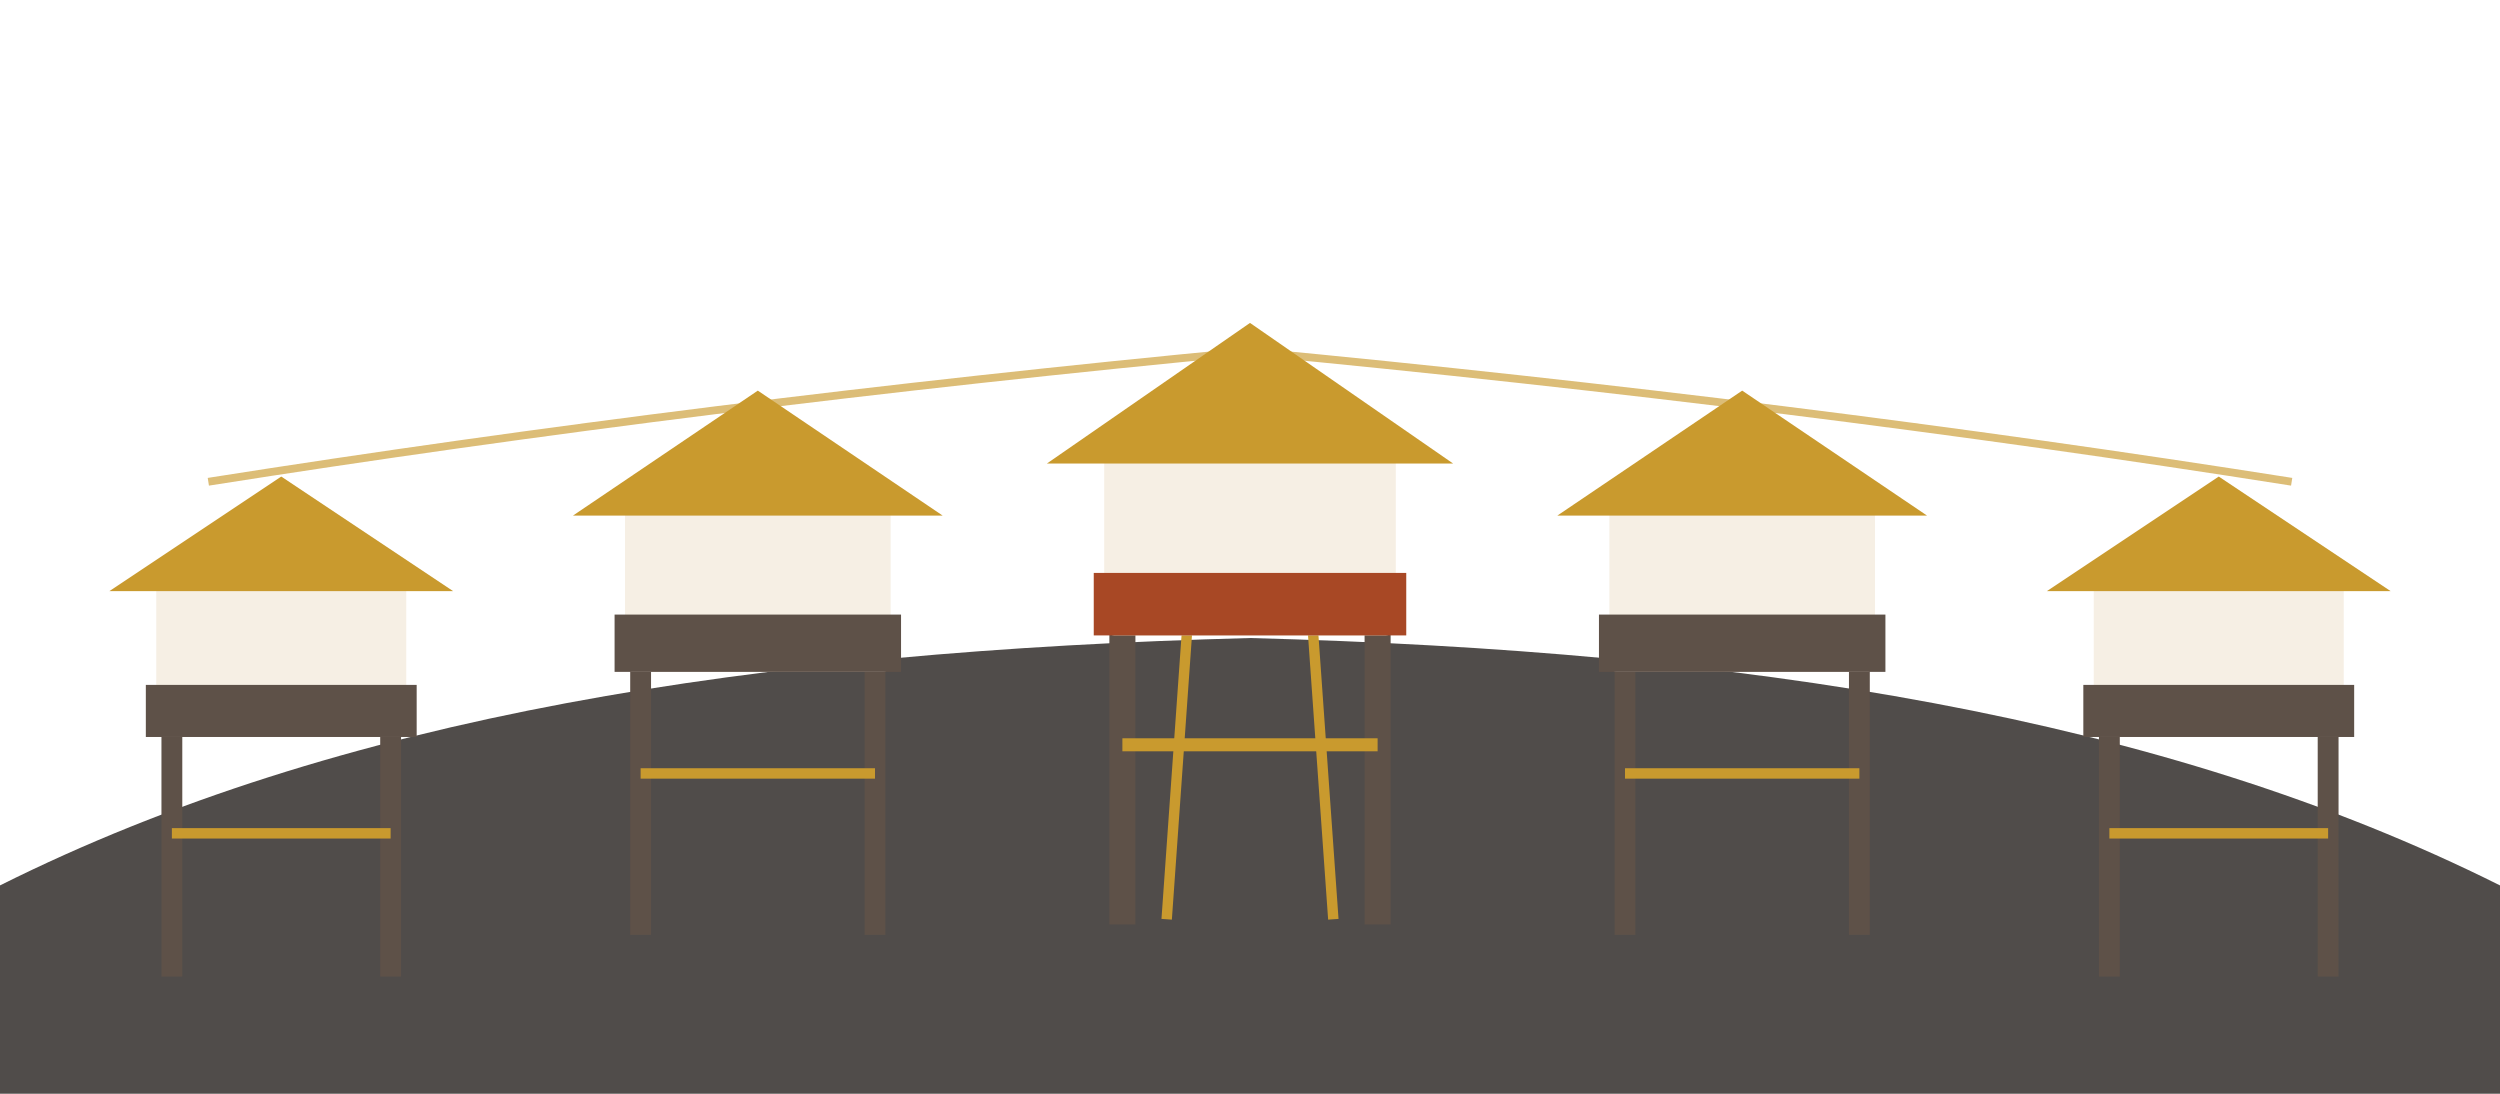
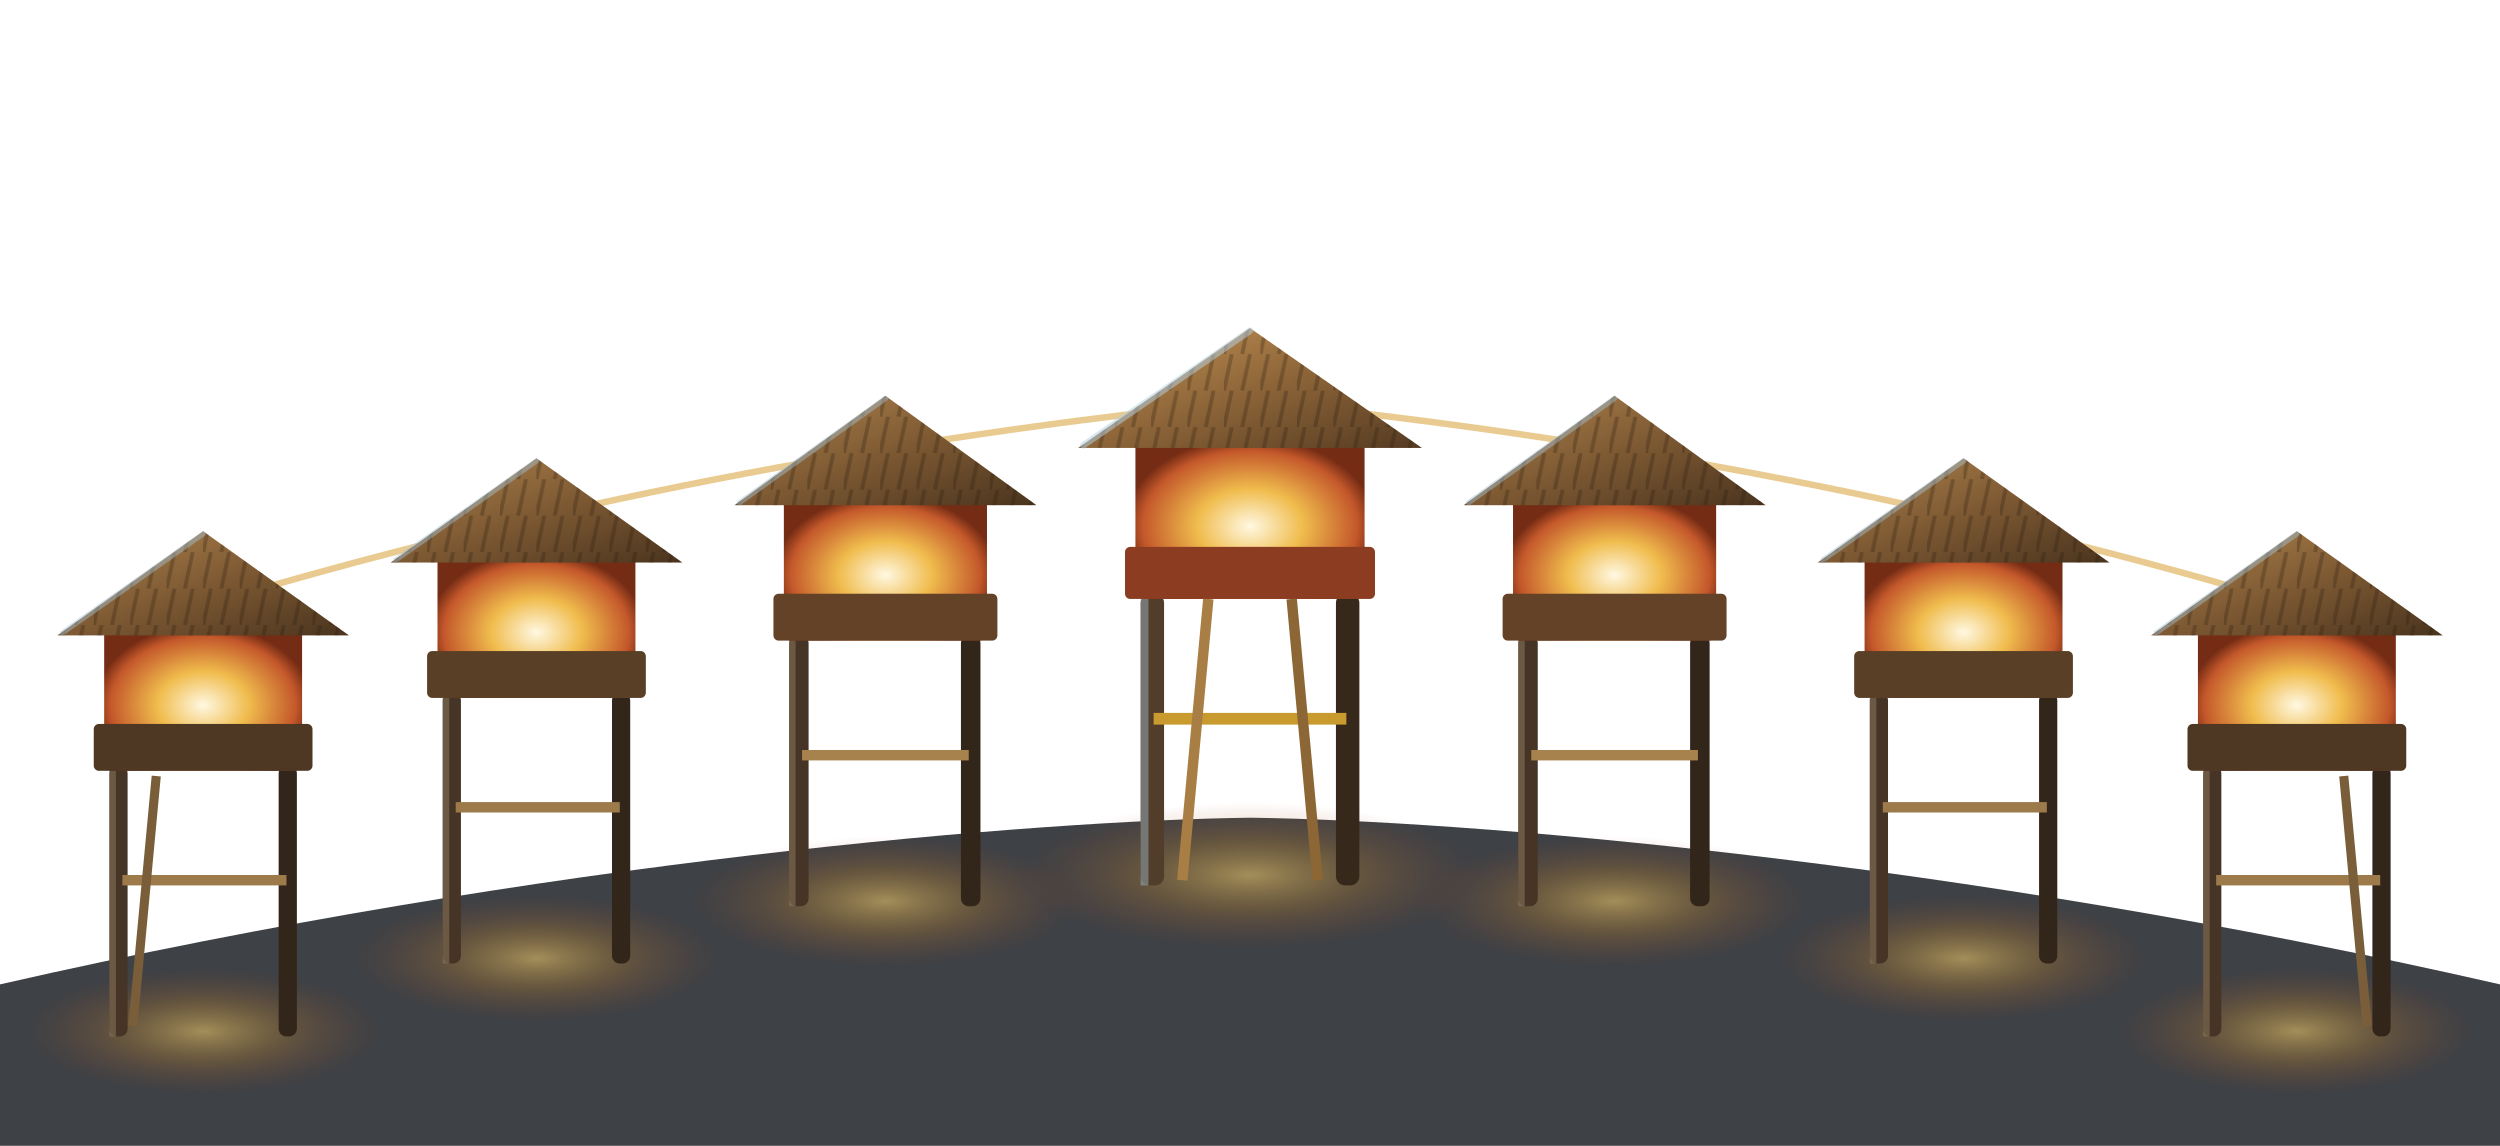
- <svg xmlns="http://www.w3.org/2000/svg" viewBox="0 0 960 420" fill="none">
+ <svg xmlns="http://www.w3.org/2000/svg" viewBox="0 0 960 440" fill="none">
  <defs>
-     <linearGradient id="hutGlow" x1="480" y1="120" x2="480" y2="280" gradientUnits="userSpaceOnUse">
-       <stop offset="0%" stop-color="#F6EFE4" />
-       <stop offset="45%" stop-color="#C99A2E" />
-       <stop offset="100%" stop-color="#A84825" />
+     <radialGradient id="day-choi-spill" cx="0.5" cy="0.5" r="0.5">
+       <stop offset="0%" stop-color="#F6CE6B" stop-opacity="0.55" />
+       <stop offset="48%" stop-color="#C98A2E" stop-opacity="0.28" />
+       <stop offset="100%" stop-color="#A84825" stop-opacity="0" />
+     </radialGradient>
+     <radialGradient id="day-choi-window" cx="0.5" cy="0.55" r="0.55">
+       <stop offset="0%" stop-color="#FFF8E2" />
+       <stop offset="42%" stop-color="#F0BC4D" />
+       <stop offset="85%" stop-color="#C4582B" />
+       <stop offset="100%" stop-color="#752C14" />
+     </radialGradient>
+     <linearGradient id="day-choi-roof" x1="0" y1="0" x2="1" y2="1">
+       <stop offset="0%" stop-color="#B0844D" />
+       <stop offset="52%" stop-color="#7D5933" />
+       <stop offset="100%" stop-color="#4A341E" />
    </linearGradient>
-     <linearGradient id="thatchRoof" x1="480" y1="80" x2="480" y2="220" gradientUnits="userSpaceOnUse">
-       <stop offset="0%" stop-color="#C99A2E" />
-       <stop offset="100%" stop-color="#5E5148" />
+     <linearGradient id="day-choi-roof-center" x1="0" y1="0" x2="1" y2="1">
+       <stop offset="0%" stop-color="#C79657" />
+       <stop offset="52%" stop-color="#8C6438" />
+       <stop offset="100%" stop-color="#553B22" />
    </linearGradient>
+     <pattern id="day-choi-thatch-pat" width="14" height="14" patternUnits="userSpaceOnUse">
+       <path d="M3 0 L0 14 M10 0 L7 14" stroke="#2D1E10" stroke-opacity="0.28" stroke-width="1.5" />
+     </pattern>
  </defs>
-   <path d="M0 340 C130 275, 290 250, 480 245 C670 250, 830 275, 960 340 L960 420 L0 420 Z" fill="#1F1A17" fill-opacity="0.78" />
-   <path d="M80 185 Q270 155 480 135 Q690 155 880 185" stroke="#C99A2E" stroke-width="3" stroke-opacity="0.65" />
-   <g transform="translate(38, 175)">
-     <rect x="24" y="105" width="8" height="95" fill="#5E5148" />
-     <rect x="108" y="105" width="8" height="95" fill="#5E5148" />
-     <line x1="28" y1="145" x2="112" y2="145" stroke="#C99A2E" stroke-width="4" />
-     <rect x="22" y="48" width="96" height="60" rx="3" fill="url(#hutGlow)" />
-     <rect x="18" y="88" width="104" height="20" fill="#5E5148" />
-     <polygon points="4,52 70,8 136,52" fill="url(#thatchRoof)" />
+   <path d="M0 378 C210 330, 400 315, 480 314 C560 315, 750 330, 960 378 L960 440 L0 440 Z" fill="#14181D" fill-opacity="0.82" />
+   <ellipse cx="78" cy="396" rx="68" ry="24" fill="url(#day-choi-spill)" />
+   <ellipse cx="206" cy="368" rx="70" ry="24" fill="url(#day-choi-spill)" />
+   <ellipse cx="340" cy="346" rx="74" ry="25" fill="url(#day-choi-spill)" />
+   <ellipse cx="480" cy="336" rx="88" ry="28" fill="url(#day-choi-spill)" />
+   <ellipse cx="620" cy="346" rx="74" ry="25" fill="url(#day-choi-spill)" />
+   <ellipse cx="754" cy="368" rx="70" ry="24" fill="url(#day-choi-spill)" />
+   <ellipse cx="882" cy="396" rx="68" ry="24" fill="url(#day-choi-spill)" />
+   <path d="M80 232 Q270 175, 480 154 Q690 175, 880 232" stroke="#D9A642" stroke-opacity="0.58" stroke-width="2.5" />
+   <g transform="translate(22, 198)">
+     <rect x="20" y="96" width="7" height="104" rx="3" fill="#463526" />
+     <rect x="85" y="96" width="7" height="104" rx="3" fill="#32251A" />
+     <rect x="20" y="96" width="2.5" height="104" fill="#8A765E" fill-opacity="0.55" />
+     <line x1="25" y1="140" x2="88" y2="140" stroke="#9C7A49" stroke-width="4" />
+     <line x1="38" y1="100" x2="29" y2="196" stroke="#7A5D39" stroke-width="3.5" />
+     <rect x="18" y="42" width="76" height="56" rx="3" fill="url(#day-choi-window)" />
+     <rect x="14" y="80" width="84" height="18" rx="2" fill="#4E3824" />
+     <polygon points="0,46 56,6 112,46" fill="url(#day-choi-roof)" />
+     <polygon points="0,46 56,6 112,46" fill="url(#day-choi-thatch-pat)" />
+     <path d="M2 45 L56 7" stroke="#A6C4D8" stroke-opacity="0.45" stroke-width="2" stroke-linecap="round" />
  </g>
-   <g transform="translate(216, 142)">
-     <rect x="26" y="112" width="8" height="105" fill="#5E5148" />
-     <rect x="116" y="112" width="8" height="105" fill="#5E5148" />
-     <line x1="30" y1="155" x2="120" y2="155" stroke="#C99A2E" stroke-width="4" />
-     <rect x="24" y="52" width="102" height="64" rx="3" fill="url(#hutGlow)" />
-     <rect x="20" y="94" width="110" height="22" fill="#5E5148" />
-     <polygon points="4,56 75,8 146,56" fill="url(#thatchRoof)" />
+   <g transform="translate(150, 170)">
+     <rect x="20" y="96" width="7" height="104" rx="3" fill="#463526" />
+     <rect x="85" y="96" width="7" height="104" rx="3" fill="#32251A" />
+     <rect x="20" y="96" width="2.5" height="104" fill="#8A765E" fill-opacity="0.55" />
+     <line x1="25" y1="140" x2="88" y2="140" stroke="#9C7A49" stroke-width="4" />
+     <rect x="18" y="42" width="76" height="56" rx="3" fill="url(#day-choi-window)" />
+     <rect x="14" y="80" width="84" height="18" rx="2" fill="#5A3F27" />
+     <polygon points="0,46 56,6 112,46" fill="url(#day-choi-roof)" />
+     <polygon points="0,46 56,6 112,46" fill="url(#day-choi-thatch-pat)" />
+     <path d="M2 45 L56 7" stroke="#A6C4D8" stroke-opacity="0.45" stroke-width="2" stroke-linecap="round" />
  </g>
-   <g transform="translate(398, 118)">
-     <rect x="28" y="122" width="10" height="115" fill="#5E5148" />
-     <rect x="126" y="122" width="10" height="115" fill="#5E5148" />
-     <line x1="33" y1="168" x2="131" y2="168" stroke="#C99A2E" stroke-width="5" />
-     <line x1="58" y1="122" x2="50" y2="235" stroke="#C99A2E" stroke-width="4" />
-     <line x1="106" y1="122" x2="114" y2="235" stroke="#C99A2E" stroke-width="4" />
-     <rect x="26" y="56" width="112" height="70" rx="4" fill="url(#hutGlow)" />
-     <rect x="22" y="102" width="120" height="24" fill="#A84825" />
-     <polygon points="4,60 82,6 160,60" fill="url(#thatchRoof)" />
+   <g transform="translate(282, 146)">
+     <rect x="21" y="98" width="7.5" height="104" rx="3" fill="#463526" />
+     <rect x="87" y="98" width="7.5" height="104" rx="3" fill="#32251A" />
+     <rect x="21" y="98" width="2.5" height="104" fill="#8A765E" fill-opacity="0.55" />
+     <line x1="26" y1="144" x2="90" y2="144" stroke="#A8824C" stroke-width="4" />
+     <rect x="19" y="44" width="78" height="56" rx="3" fill="url(#day-choi-window)" />
+     <rect x="15" y="82" width="86" height="18" rx="2" fill="#634227" />
+     <polygon points="0,48 58,6 116,48" fill="url(#day-choi-roof)" />
+     <polygon points="0,48 58,6 116,48" fill="url(#day-choi-thatch-pat)" />
+     <path d="M2 47 L58 7" stroke="#A6C4D8" stroke-opacity="0.45" stroke-width="2" stroke-linecap="round" />
  </g>
-   <g transform="translate(594, 142)">
-     <rect x="26" y="112" width="8" height="105" fill="#5E5148" />
-     <rect x="116" y="112" width="8" height="105" fill="#5E5148" />
-     <line x1="30" y1="155" x2="120" y2="155" stroke="#C99A2E" stroke-width="4" />
-     <rect x="24" y="52" width="102" height="64" rx="3" fill="url(#hutGlow)" />
-     <rect x="20" y="94" width="110" height="22" fill="#5E5148" />
-     <polygon points="4,56 75,8 146,56" fill="url(#thatchRoof)" />
+   <g transform="translate(414, 122)">
+     <rect x="24" y="106" width="9" height="112" rx="3.5" fill="#523D2B" />
+     <rect x="99" y="106" width="9" height="112" rx="3.5" fill="#37281C" />
+     <rect x="24" y="106" width="3" height="112" fill="#9BB6C7" fill-opacity="0.48" />
+     <line x1="29" y1="154" x2="103" y2="154" stroke="#C99A2E" stroke-width="4.5" />
+     <line x1="50" y1="108" x2="40" y2="216" stroke="#A87E45" stroke-width="4" />
+     <line x1="82" y1="108" x2="92" y2="216" stroke="#8C6635" stroke-width="4" />
+     <rect x="22" y="46" width="88" height="62" rx="4" fill="url(#day-choi-window)" />
+     <rect x="18" y="88" width="96" height="20" rx="2" fill="#8C3D21" />
+     <polygon points="0,50 66,4 132,50" fill="url(#day-choi-roof-center)" />
+     <polygon points="0,50 66,4 132,50" fill="url(#day-choi-thatch-pat)" />
+     <path d="M2 49 L66 5" stroke="#B4D2E4" stroke-opacity="0.52" stroke-width="2.5" stroke-linecap="round" />
  </g>
-   <g transform="translate(782, 175)">
-     <rect x="24" y="105" width="8" height="95" fill="#5E5148" />
-     <rect x="108" y="105" width="8" height="95" fill="#5E5148" />
-     <line x1="28" y1="145" x2="112" y2="145" stroke="#C99A2E" stroke-width="4" />
-     <rect x="22" y="48" width="96" height="60" rx="3" fill="url(#hutGlow)" />
-     <rect x="18" y="88" width="104" height="20" fill="#5E5148" />
-     <polygon points="4,52 70,8 136,52" fill="url(#thatchRoof)" />
+   <g transform="translate(562, 146)">
+     <rect x="21" y="98" width="7.5" height="104" rx="3" fill="#463526" />
+     <rect x="87" y="98" width="7.5" height="104" rx="3" fill="#32251A" />
+     <rect x="21" y="98" width="2.5" height="104" fill="#8A765E" fill-opacity="0.55" />
+     <line x1="26" y1="144" x2="90" y2="144" stroke="#A8824C" stroke-width="4" />
+     <rect x="19" y="44" width="78" height="56" rx="3" fill="url(#day-choi-window)" />
+     <rect x="15" y="82" width="86" height="18" rx="2" fill="#634227" />
+     <polygon points="0,48 58,6 116,48" fill="url(#day-choi-roof)" />
+     <polygon points="0,48 58,6 116,48" fill="url(#day-choi-thatch-pat)" />
+     <path d="M2 47 L58 7" stroke="#A6C4D8" stroke-opacity="0.45" stroke-width="2" stroke-linecap="round" />
+   </g>
+   <g transform="translate(698, 170)">
+     <rect x="20" y="96" width="7" height="104" rx="3" fill="#463526" />
+     <rect x="85" y="96" width="7" height="104" rx="3" fill="#32251A" />
+     <rect x="20" y="96" width="2.5" height="104" fill="#8A765E" fill-opacity="0.55" />
+     <line x1="25" y1="140" x2="88" y2="140" stroke="#9C7A49" stroke-width="4" />
+     <rect x="18" y="42" width="76" height="56" rx="3" fill="url(#day-choi-window)" />
+     <rect x="14" y="80" width="84" height="18" rx="2" fill="#5A3F27" />
+     <polygon points="0,46 56,6 112,46" fill="url(#day-choi-roof)" />
+     <polygon points="0,46 56,6 112,46" fill="url(#day-choi-thatch-pat)" />
+     <path d="M2 45 L56 7" stroke="#A6C4D8" stroke-opacity="0.45" stroke-width="2" stroke-linecap="round" />
+   </g>
+   <g transform="translate(826, 198)">
+     <rect x="20" y="96" width="7" height="104" rx="3" fill="#463526" />
+     <rect x="85" y="96" width="7" height="104" rx="3" fill="#32251A" />
+     <rect x="20" y="96" width="2.5" height="104" fill="#8A765E" fill-opacity="0.55" />
+     <line x1="25" y1="140" x2="88" y2="140" stroke="#9C7A49" stroke-width="4" />
+     <line x1="74" y1="100" x2="83" y2="196" stroke="#7A5D39" stroke-width="3.5" />
+     <rect x="18" y="42" width="76" height="56" rx="3" fill="url(#day-choi-window)" />
+     <rect x="14" y="80" width="84" height="18" rx="2" fill="#4E3824" />
+     <polygon points="0,46 56,6 112,46" fill="url(#day-choi-roof)" />
+     <polygon points="0,46 56,6 112,46" fill="url(#day-choi-thatch-pat)" />
+     <path d="M2 45 L56 7" stroke="#A6C4D8" stroke-opacity="0.45" stroke-width="2" stroke-linecap="round" />
  </g>
</svg>
